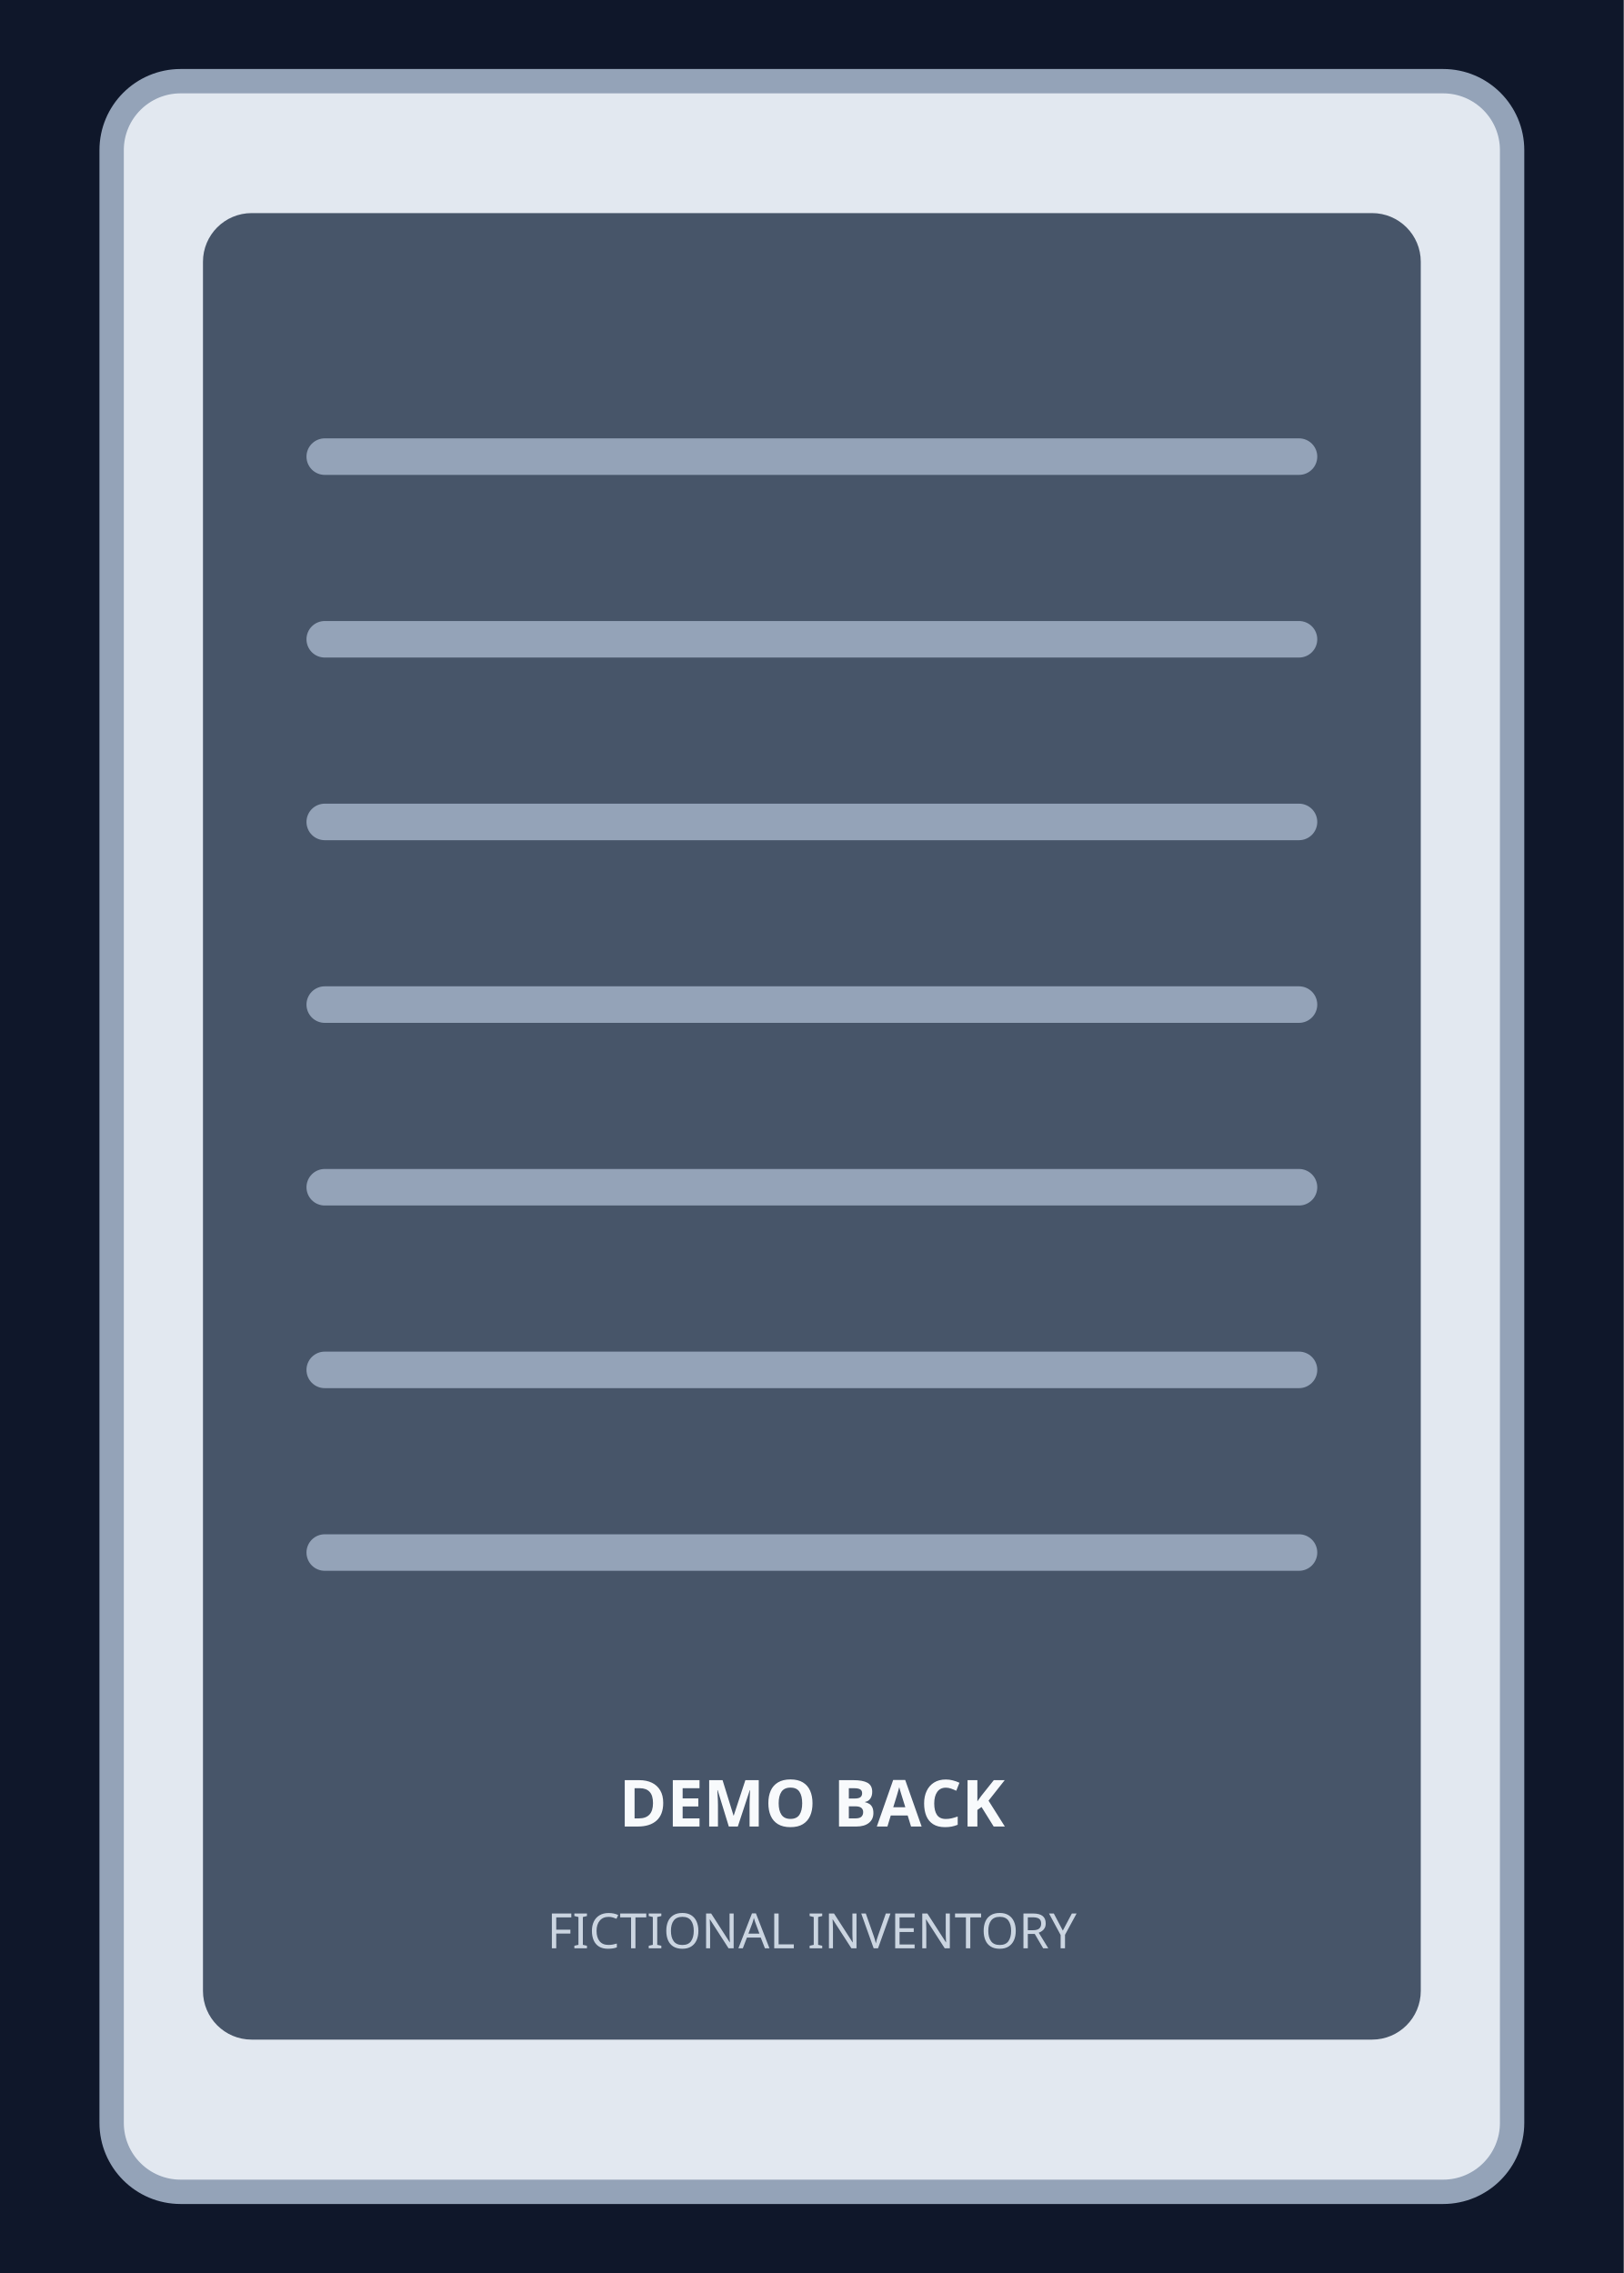
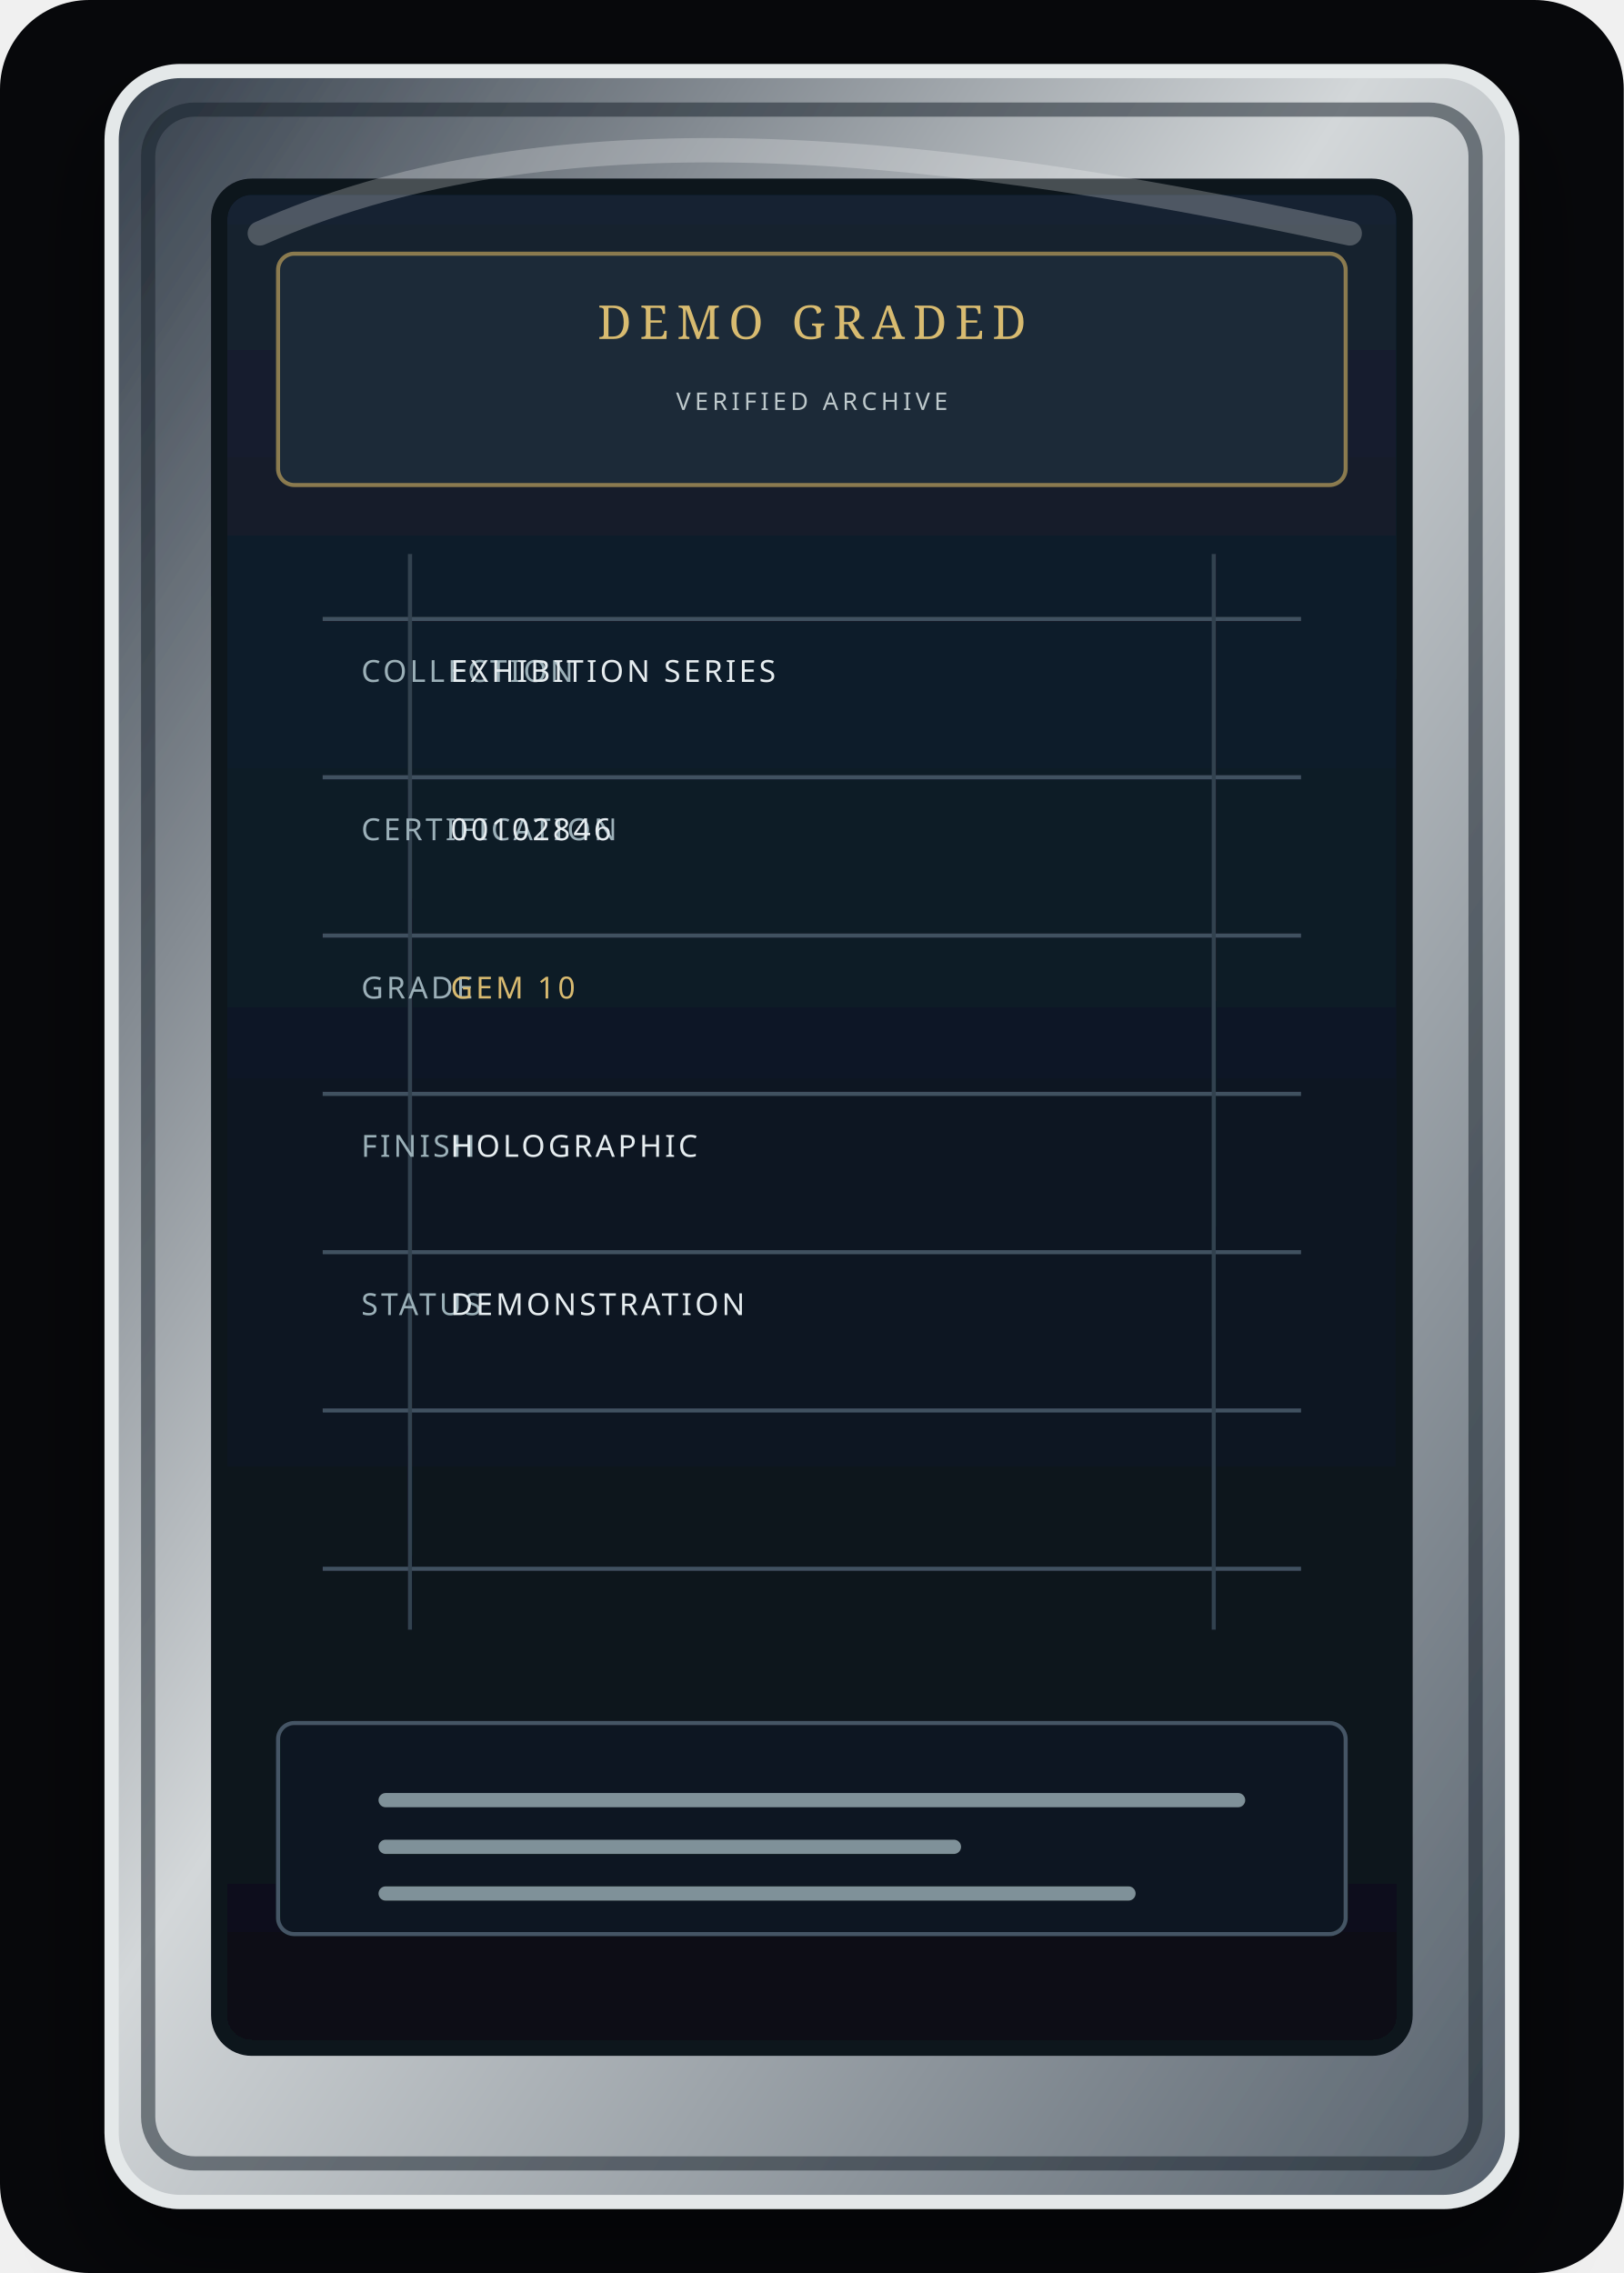
<svg xmlns="http://www.w3.org/2000/svg" width="800" height="1120" viewBox="0 0 800 1120" role="img" aria-labelledby="title desc">
-   <rect width="800" height="1120" fill="#0f172a" />
-   <rect x="55" y="40" width="690" height="1040" rx="34" fill="#e2e8f0" stroke="#94a3b8" stroke-width="12" />
-   <rect x="100" y="105" width="600" height="900" rx="24" fill="#475569" />
-   <path d="M160 225h480M160 315h480M160 405h480M160 495h480M160 585h480M160 675h480M160 765h480" stroke="#94a3b8" stroke-width="18" stroke-linecap="round" />
-   <text x="400" y="900" text-anchor="middle" font-family="system-ui, sans-serif" font-size="32" font-weight="700" fill="#f8fafc">DEMO BACK</text>
-   <text x="400" y="960" text-anchor="middle" font-family="system-ui, sans-serif" font-size="24" fill="#cbd5e1">FICTIONAL INVENTORY</text>
+   <defs>
+     <linearGradient id="body" x1="0" x2="1" y1="0" y2="1">
+       <stop stop-color="#36404c" />
+       <stop offset=".45" stop-color="#d3d7d9" />
+       <stop offset="1" stop-color="#56616c" />
+     </linearGradient>
+     <linearGradient id="field" x1="0" x2="0" y2="1">
+       <stop stop-color="#132130" />
+       <stop offset="1" stop-color="#0b1018" />
+     </linearGradient>
+     <filter id="shadow">
+       <feDropShadow dx="0" dy="24" stdDeviation="22" flood-opacity=".48" />
+     </filter>
+   </defs>
+   <rect width="800" height="1120" rx="44" fill="#07080b" />
+   <g filter="url(#shadow)">
+     <rect x="55" y="35" width="690" height="1050" rx="34" fill="url(#body)" stroke="#e4e8e9" stroke-width="7" />
+     <rect x="73" y="54" width="654" height="1012" rx="23" fill="none" stroke="#18212b" stroke-opacity=".52" stroke-width="7" />
+     <rect x="108" y="92" width="584" height="917" rx="16" fill="url(#field)" stroke="#0c121a" stroke-width="8" />
+     <rect x="137" y="125" width="526" height="114" rx="8" fill="#1b2937" stroke="#c6a75e" stroke-opacity=".66" stroke-width="2" />
+     <text x="400" y="167" text-anchor="middle" font-family="Georgia, serif" font-size="23" letter-spacing="4" fill="#d8bb70">DEMO GRADED</text>
+     <text x="400" y="202" text-anchor="middle" font-family="system-ui, sans-serif" font-size="12" letter-spacing="2" fill="#bec9cc">VERIFIED ARCHIVE</text>
+     <path d="M159 305h482M159 383h482M159 461h482M159 539h482M159 617h482M159 695h482M159 773h482" stroke="#415161" stroke-width="2" />
+     <path d="M202 273v530M598 273v530" stroke="#334250" stroke-width="2" />
+     <g fill="#9bb0b8" font-family="system-ui, sans-serif" font-size="15" letter-spacing="1.5">
+       <text x="178" y="336">COLLECTION</text>
+       <text x="222" y="336" fill="#e6edf0">EXHIBITION SERIES</text>
+       <text x="178" y="414">CERTIFICATION</text>
+       <text x="222" y="414" fill="#e6edf0">00102846</text>
+       <text x="178" y="492">GRADE</text>
+       <text x="222" y="492" fill="#d8bb70">GEM 10</text>
+       <text x="178" y="570">FINISH</text>
+       <text x="222" y="570" fill="#e6edf0">HOLOGRAPHIC</text>
+       <text x="178" y="648">STATUS</text>
+       <text x="222" y="648" fill="#e6edf0">DEMONSTRATION</text>
+     </g>
+     <rect x="137" y="849" width="526" height="104" rx="8" fill="#101820" stroke="#455565" stroke-width="2" />
+     <path d="M190 887h420M190 910h280M190 933h366" stroke="#7f9199" stroke-width="7" stroke-linecap="round" />
+   </g>
+   <path d="M128 115C263 55 440 66 665 115" fill="none" stroke="#fff" stroke-opacity=".24" stroke-width="12" stroke-linecap="round" />
</svg>
